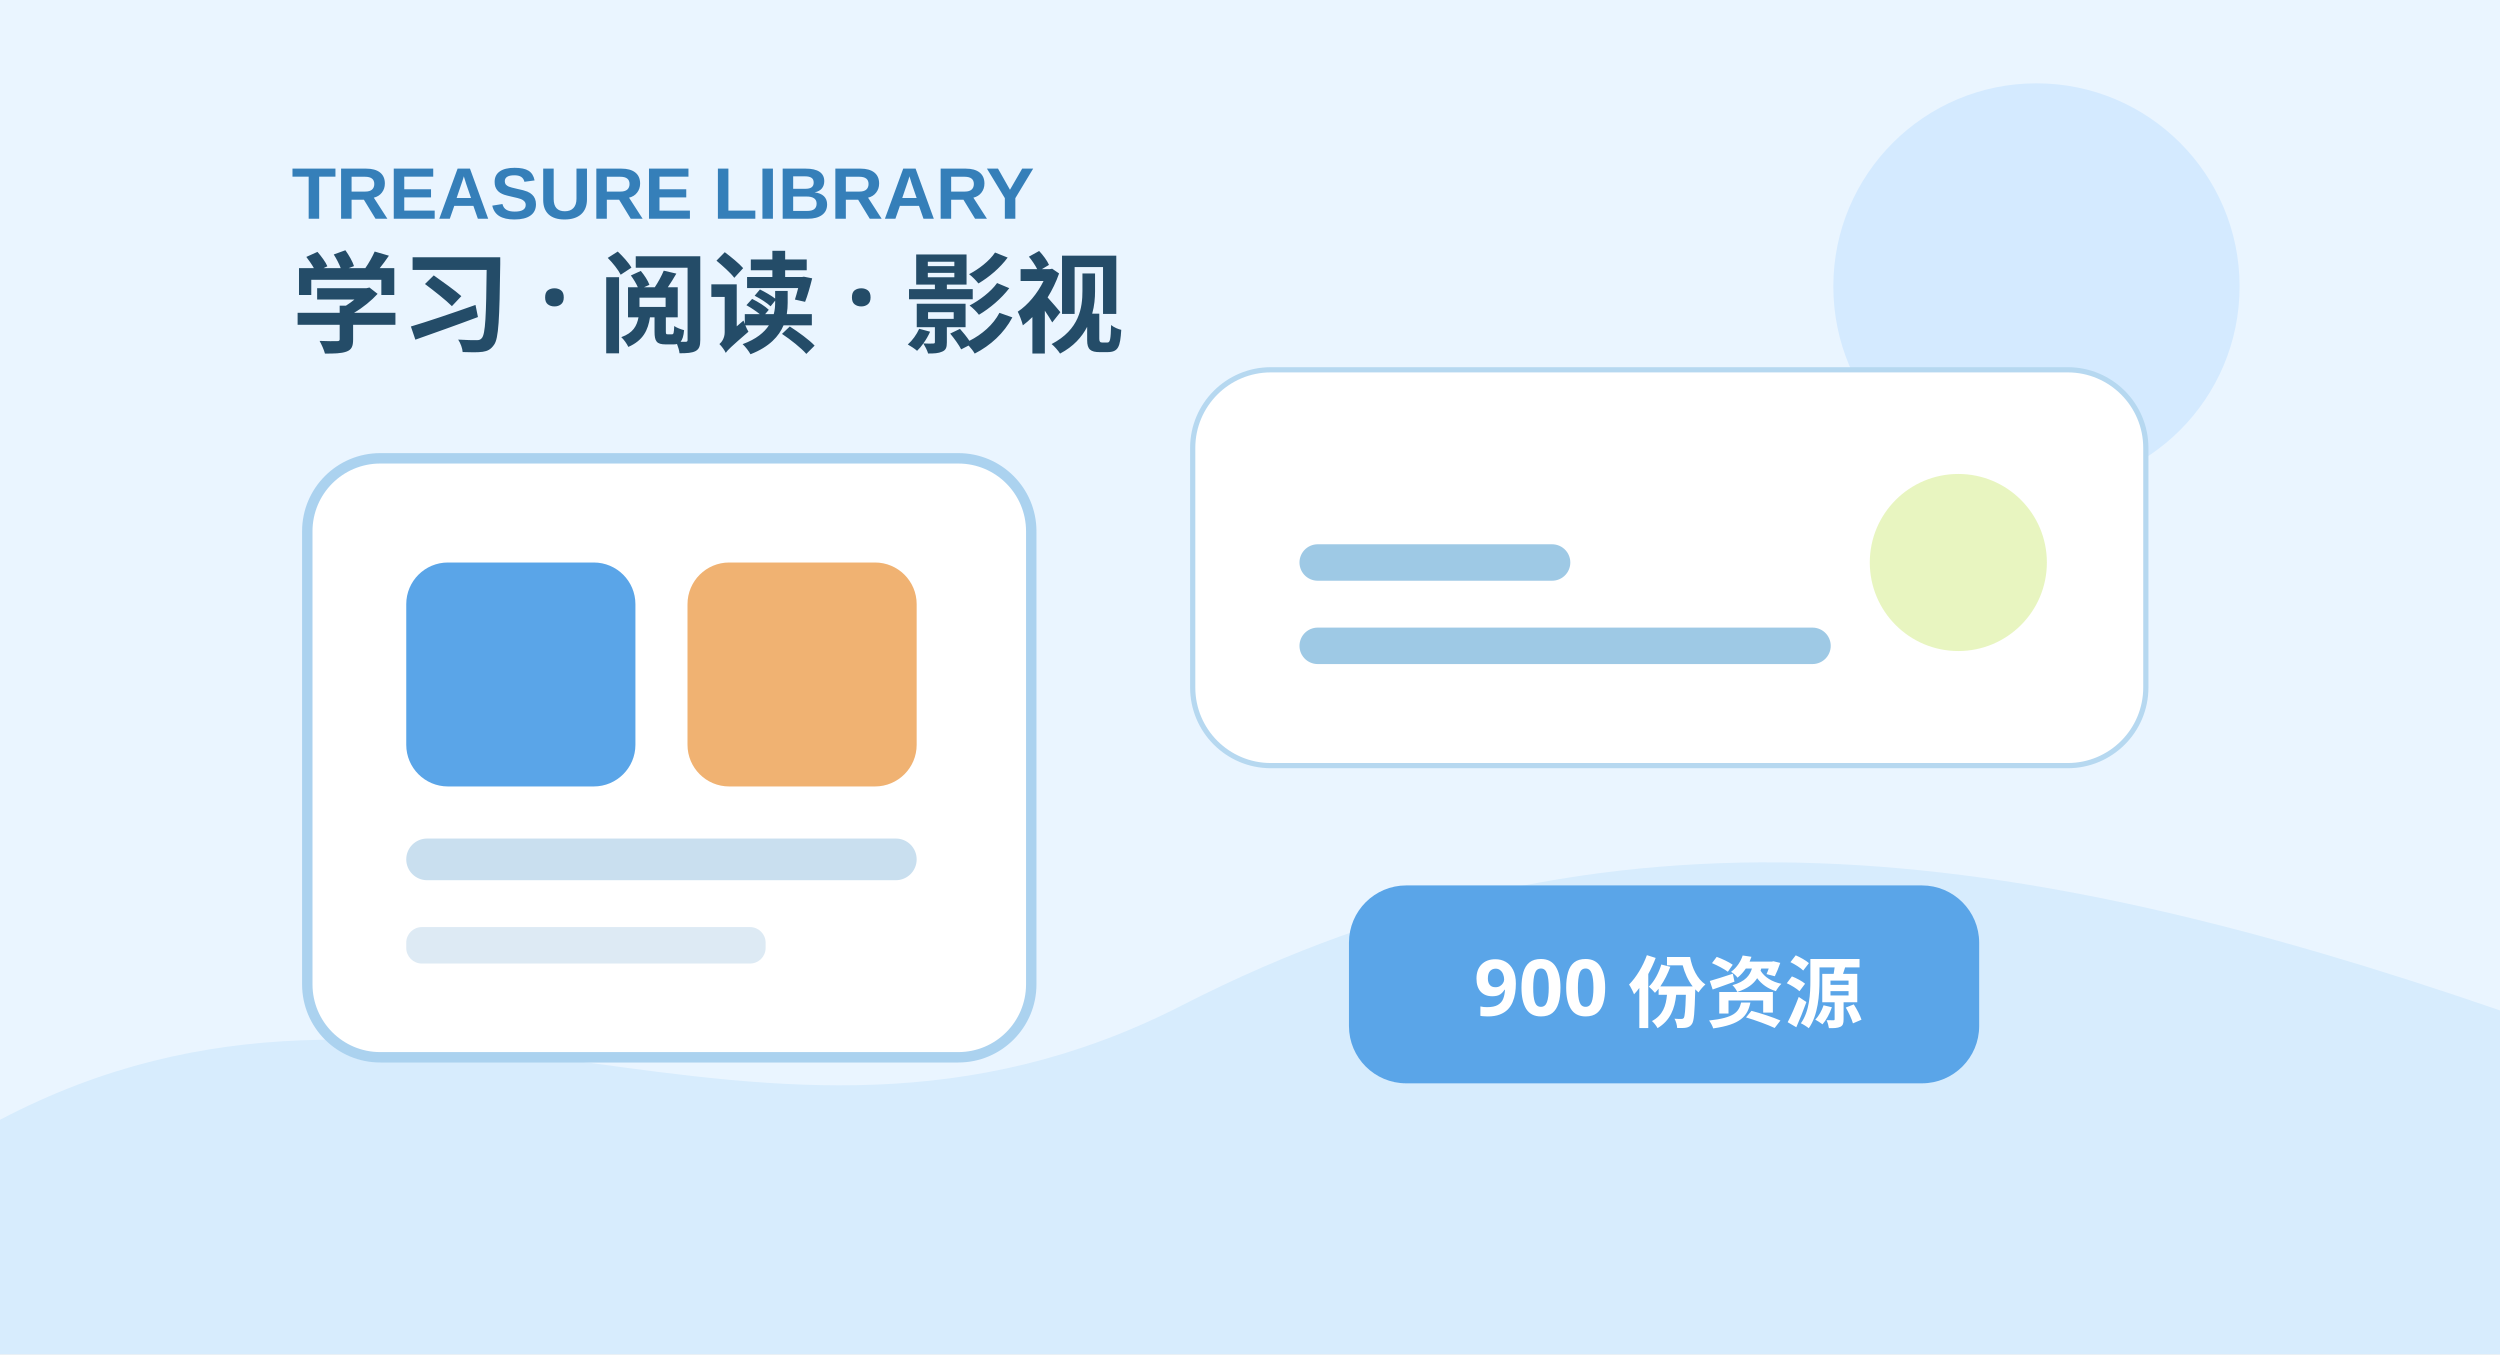
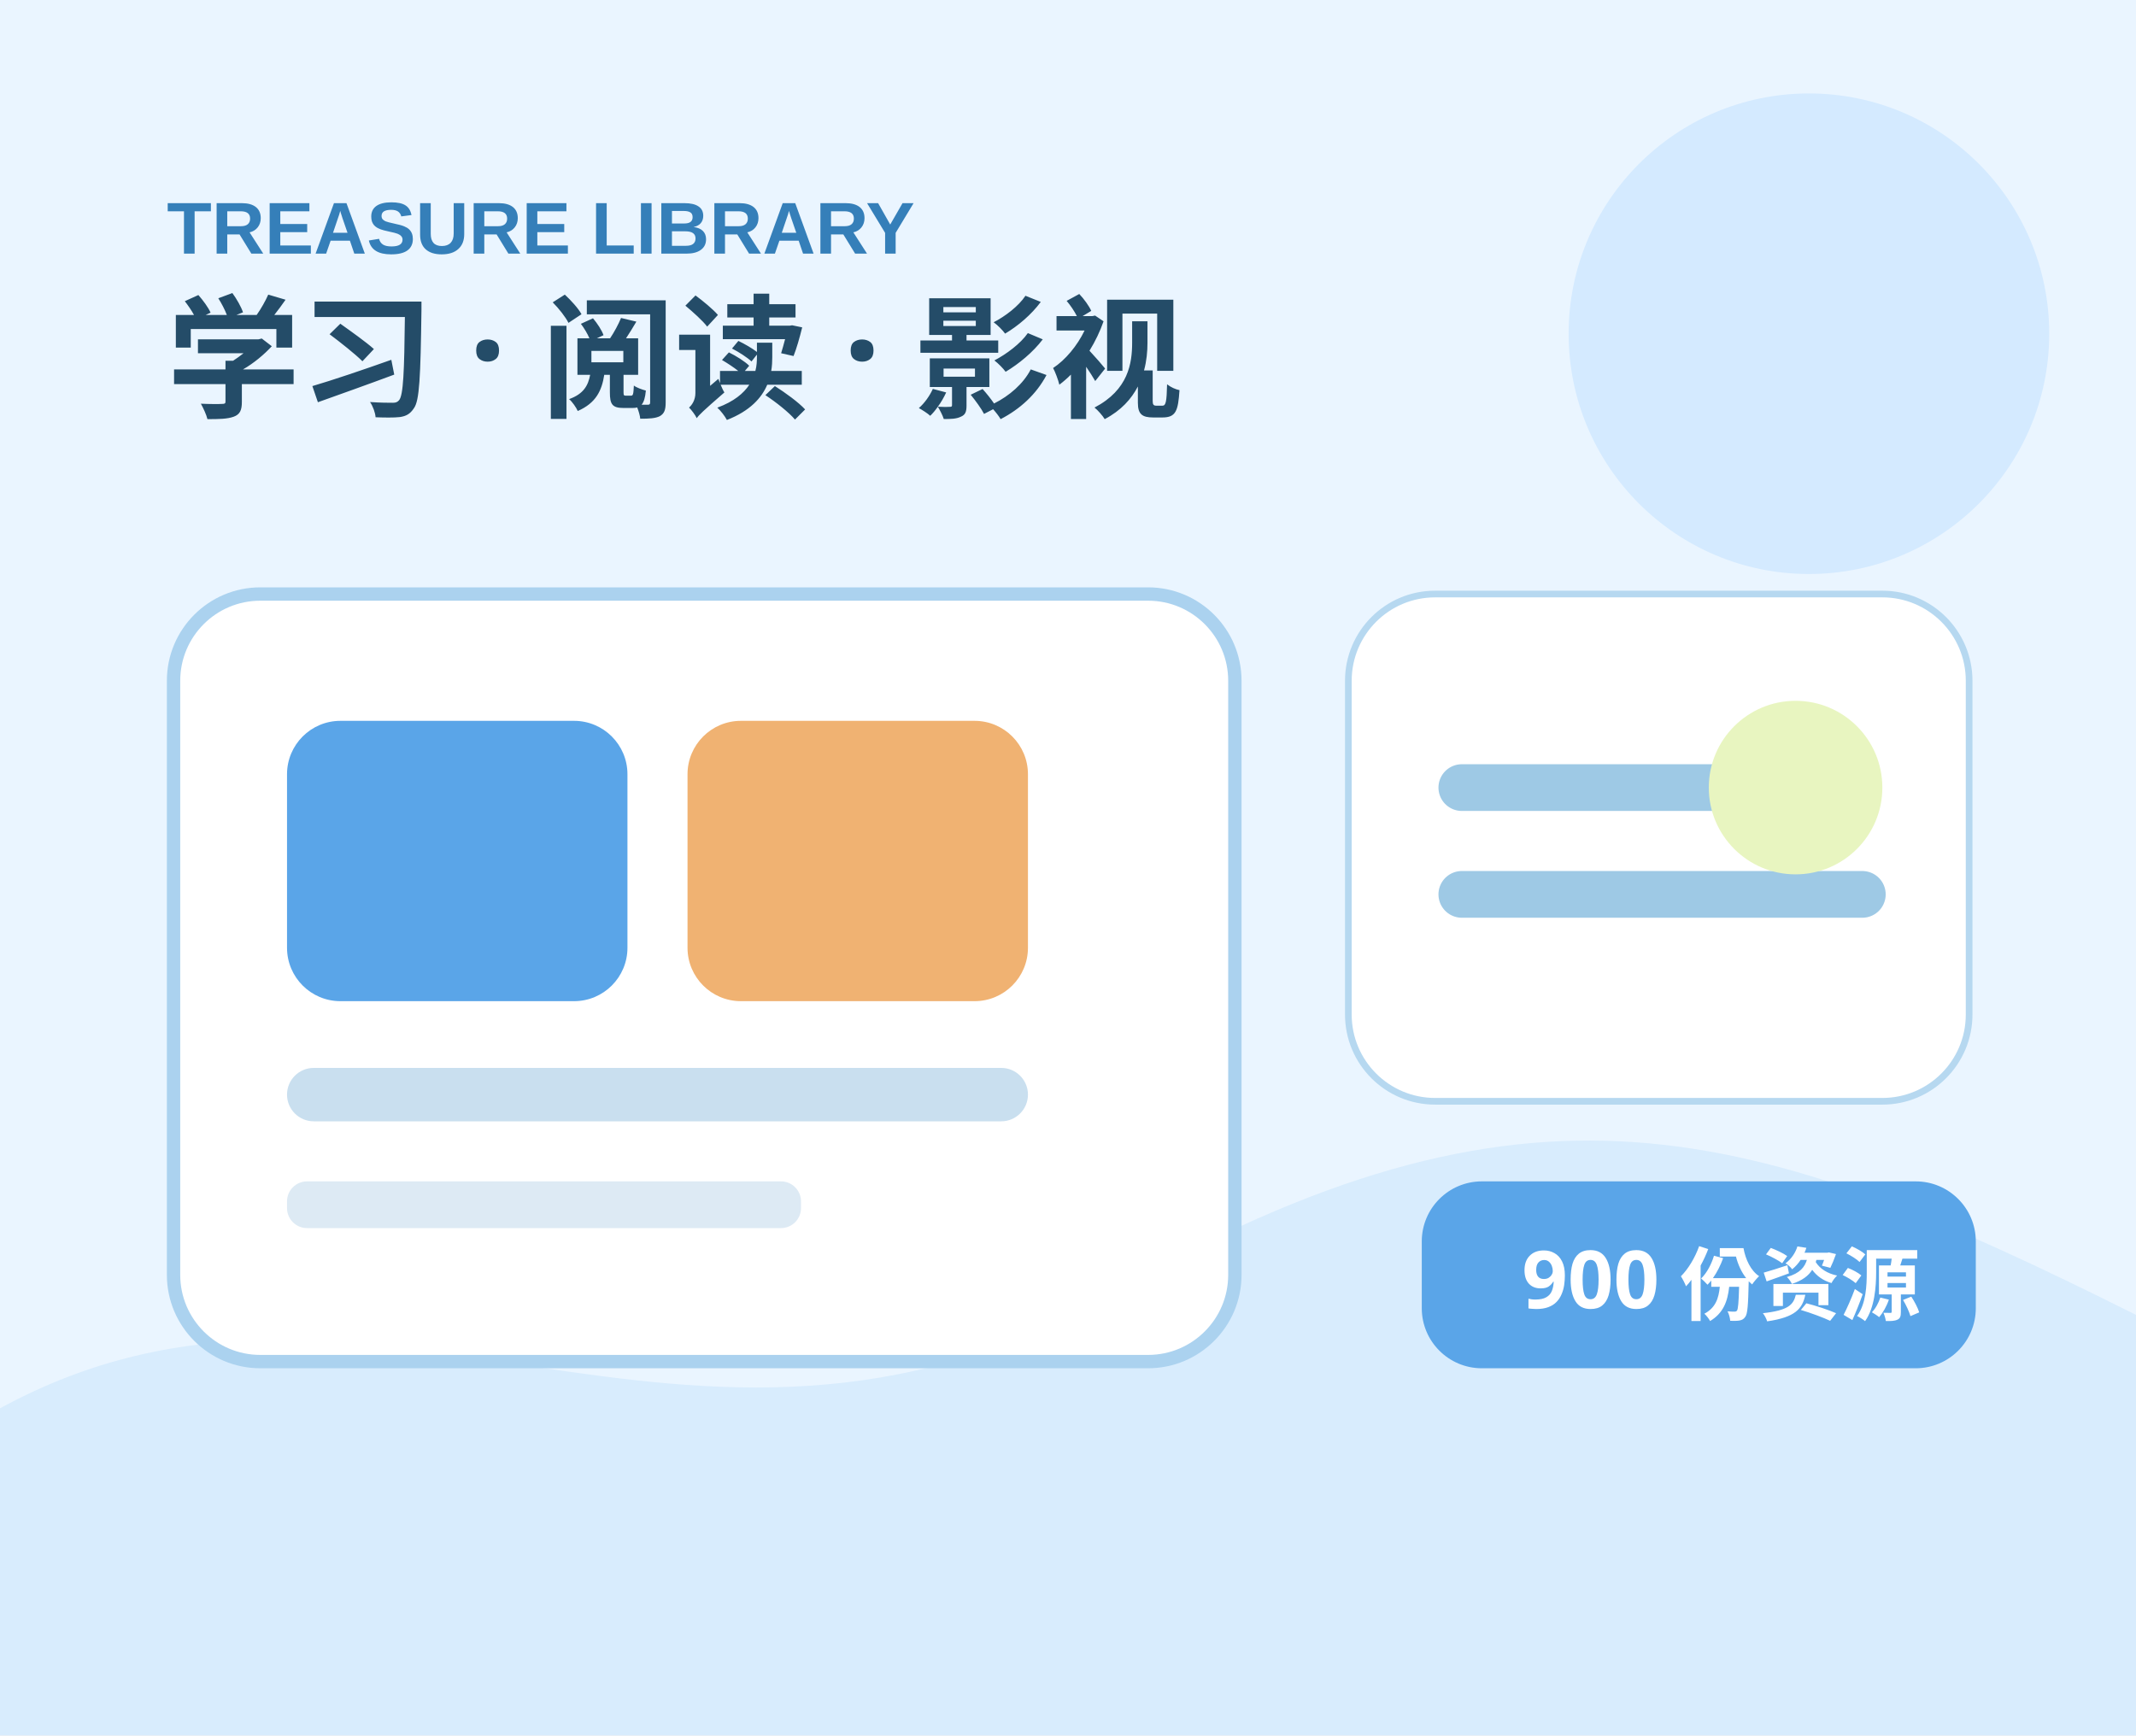
- <svg xmlns="http://www.w3.org/2000/svg" viewBox="0 0 480 260" role="img" aria-labelledby="title">
-   <rect width="480" height="260" fill="#eaf5ff" />
-   <circle cx="391" cy="55" r="39" fill="#d4eaff" />
-   <path d="M0 215C80 173 145 235 227 193s160-31 253 1v66H0z" fill="#d7ecfd" />
-   <rect x="59" y="88" width="139" height="115" rx="14" fill="#fff" stroke="#abd2ef" stroke-width="2" />
-   <rect x="78" y="108" width="44" height="43" rx="8" fill="#5aa5e8" />
-   <rect x="132" y="108" width="44" height="43" rx="8" fill="#f0b272" />
-   <rect x="78" y="161" width="98" height="8" rx="4" fill="#c9dfef" />
-   <rect x="78" y="178" width="69" height="7" rx="3" fill="#ddeaf4" />
-   <rect x="229" y="71" width="183" height="76" rx="15" fill="#fff" stroke="#b6d8f0" />
-   <path d="M253 108h45M253 124h95" stroke="#9ec9e5" stroke-width="7" stroke-linecap="round" />
-   <circle cx="376" cy="108" r="17" fill="#e8f5c0" />
-   <rect x="259" y="170" width="121" height="38" rx="11" fill="#5aa5e8" />
-   <text x="283" y="195" fill="#fff" font-size="15" font-weight="700" font-family="PingFang SC, Microsoft YaHei, sans-serif">900 份资源</text>
-   <text x="56" y="42" fill="#357fb9" font-size="14" font-weight="700" font-family="Arial, sans-serif">TREASURE LIBRARY</text>
-   <text x="56" y="66" fill="#244c68" font-size="21" font-weight="700" font-family="PingFang SC, Microsoft YaHei, sans-serif">学习 · 阅读 · 影视</text>
+ <svg xmlns="http://www.w3.org/2000/svg" viewBox="0 0 320 260" role="img" aria-labelledby="title">
+   <rect width="320" height="260" fill="#eaf5ff" />
+   <circle cx="271" cy="50" r="36" fill="#d4eaff" />
+   <path d="M0 211C55 181 103 230 166 194s96-26 154 3v63H0z" fill="#d8ecfd" />
+   <text x="25" y="38" fill="#357fb9" font-size="11" font-weight="700" font-family="Arial, sans-serif">TREASURE LIBRARY</text>
+   <text x="25" y="61" fill="#244c68" font-size="20" font-weight="700" font-family="PingFang SC, Microsoft YaHei, sans-serif">学习 · 阅读 · 影视</text>
+   <rect x="26" y="89" width="159" height="115" rx="13" fill="#fff" stroke="#abd2ef" stroke-width="2" />
+   <rect x="43" y="108" width="51" height="42" rx="8" fill="#5aa5e8" />
+   <rect x="103" y="108" width="51" height="42" rx="8" fill="#f0b272" />
+   <rect x="43" y="160" width="111" height="8" rx="4" fill="#c9dfef" />
+   <rect x="43" y="177" width="77" height="7" rx="3" fill="#ddeaf4" />
+   <rect x="202" y="89" width="93" height="76" rx="13" fill="#fff" stroke="#b6d8f0" />
+   <path d="M219 118h41M219 134h60" stroke="#9ec9e5" stroke-width="7" stroke-linecap="round" />
+   <circle cx="269" cy="118" r="13" fill="#e8f5c0" />
+   <rect x="213" y="177" width="83" height="28" rx="9" fill="#5aa5e8" />
+   <text x="228" y="196" fill="#fff" font-size="12" font-weight="700" font-family="PingFang SC, Microsoft YaHei, sans-serif">900 份资源</text>
</svg>
